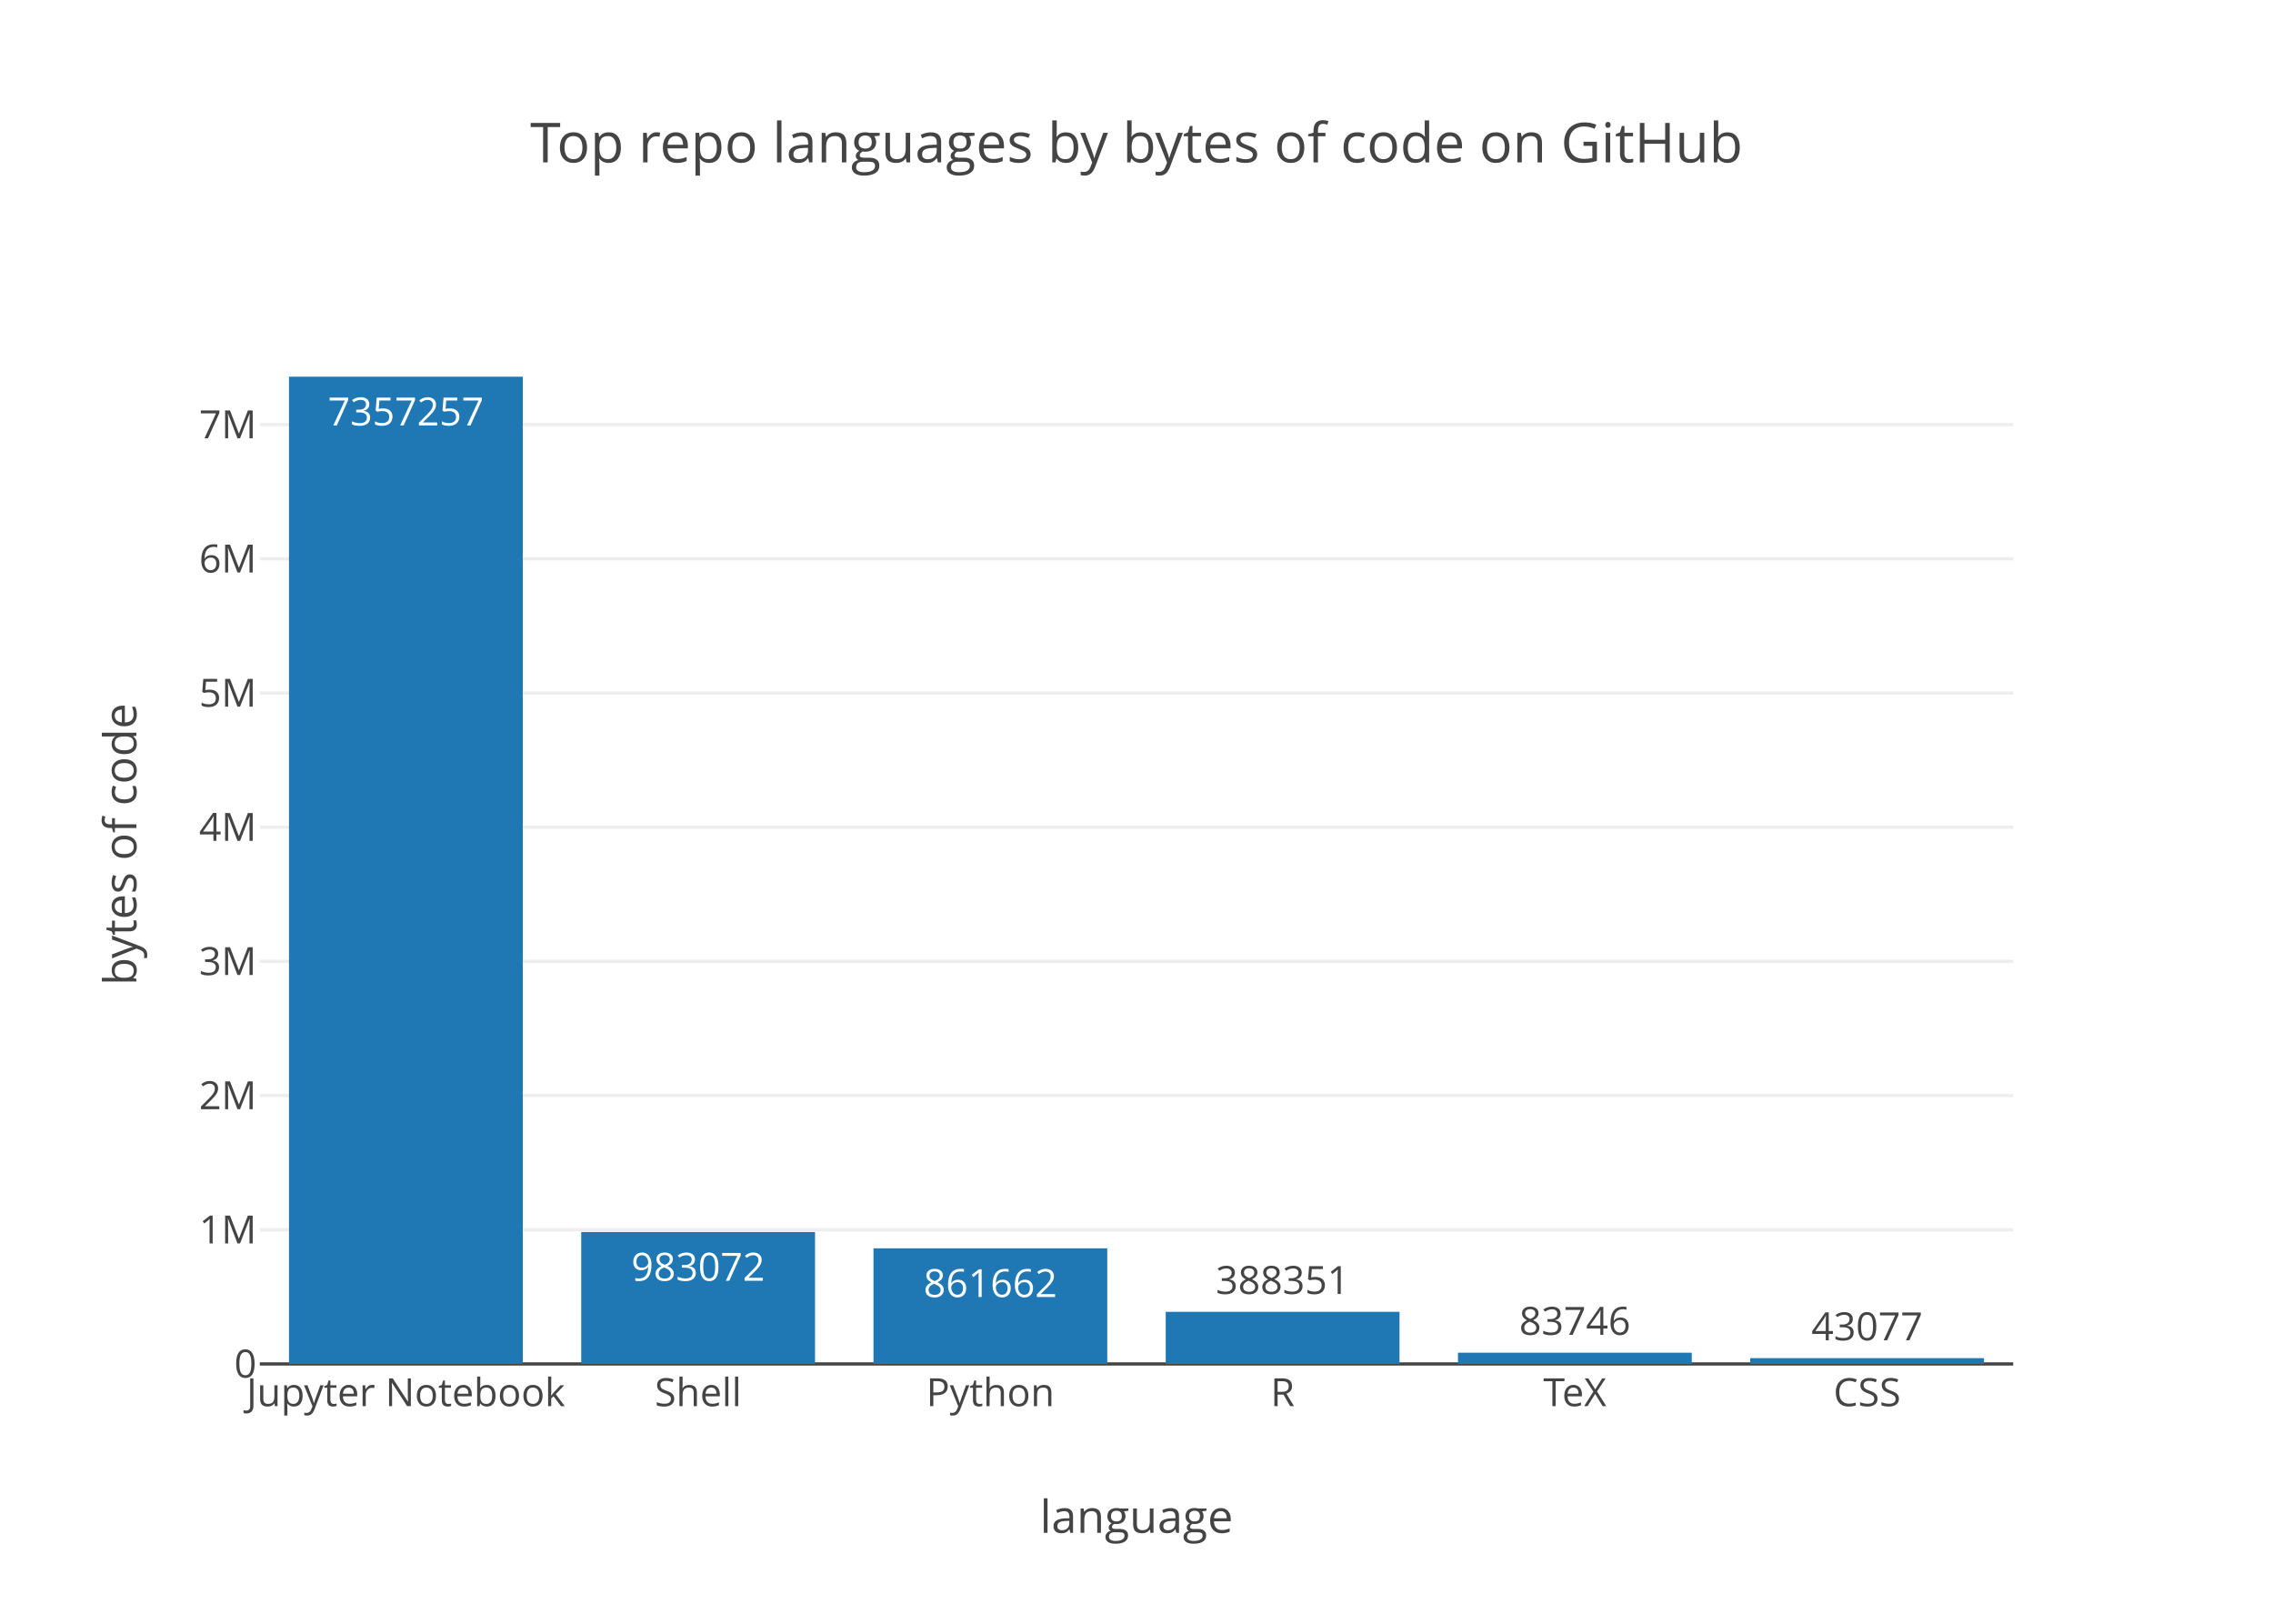
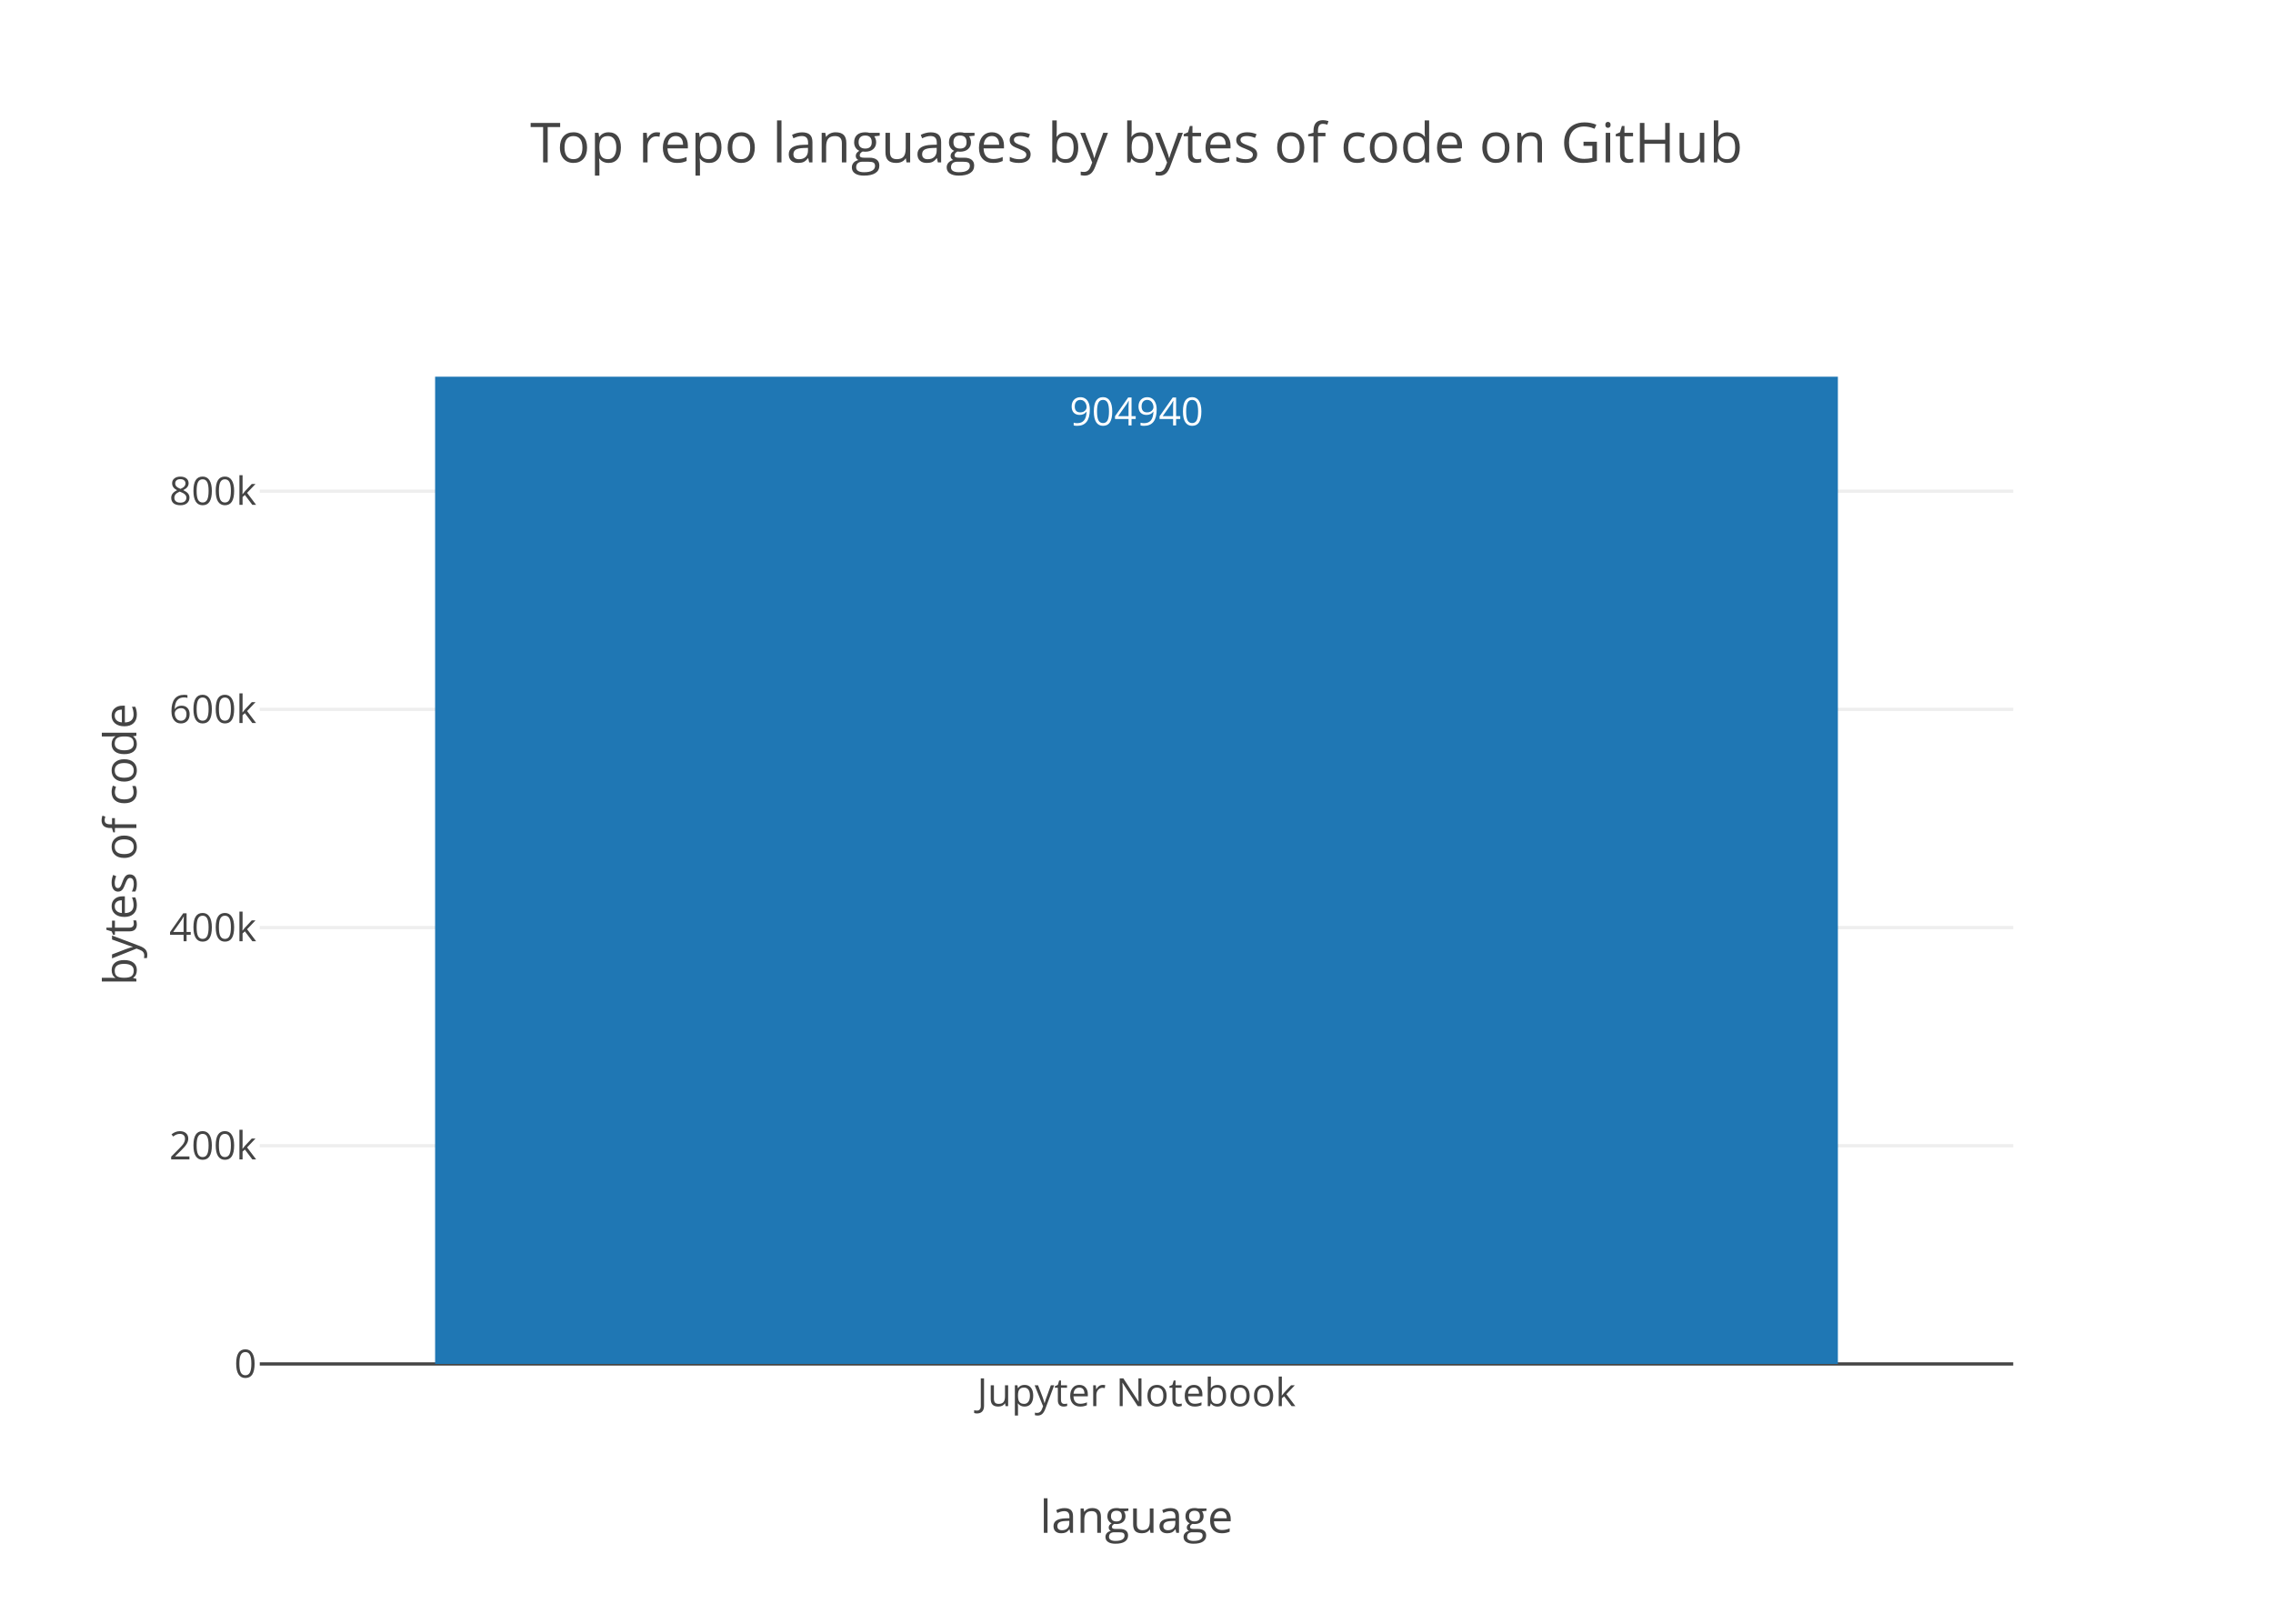
<svg xmlns="http://www.w3.org/2000/svg" class="main-svg" width="700" height="500" viewBox="0 0 700 500">
  <rect x="0" y="0" width="700" height="500" style="fill: rgb(255, 255, 255); fill-opacity: 1;" />
-   <defs id="defs-1fff60">
+   <defs id="defs-4fb2bf">
    <g class="clips">
-       <clipPath id="clip1fff60xyplot" class="plotclip">
+       <clipPath id="clip4fb2bfxyplot" class="plotclip">
        <rect width="540" height="320" />
      </clipPath>
-       <clipPath class="axesclip" id="clip1fff60x">
+       <clipPath class="axesclip" id="clip4fb2bfx">
        <rect x="80" y="0" width="540" height="500" />
      </clipPath>
-       <clipPath class="axesclip" id="clip1fff60y">
+       <clipPath class="axesclip" id="clip4fb2bfy">
        <rect x="0" y="100" width="700" height="320" />
      </clipPath>
-       <clipPath class="axesclip" id="clip1fff60xy">
+       <clipPath class="axesclip" id="clip4fb2bfxy">
        <rect x="80" y="100" width="540" height="320" />
      </clipPath>
    </g>
    <g class="gradients" />
  </defs>
  <g class="bglayer" />
  <g class="layer-below">
    <g class="imagelayer" />
    <g class="shapelayer" />
  </g>
  <g class="cartesianlayer">
    <g class="subplot xy">
      <g class="layer-subplot">
        <g class="shapelayer" />
        <g class="imagelayer" />
      </g>
      <g class="gridlayer">
        <g class="x" />
        <g class="y">
-           <path class="ygrid crisp" transform="translate(0,378.68)" d="M80,0h540" style="stroke: rgb(238, 238, 238); stroke-opacity: 1; stroke-width: 1px;" />
-           <path class="ygrid crisp" transform="translate(0,337.36)" d="M80,0h540" style="stroke: rgb(238, 238, 238); stroke-opacity: 1; stroke-width: 1px;" />
-           <path class="ygrid crisp" transform="translate(0,296.04)" d="M80,0h540" style="stroke: rgb(238, 238, 238); stroke-opacity: 1; stroke-width: 1px;" />
-           <path class="ygrid crisp" transform="translate(0,254.72)" d="M80,0h540" style="stroke: rgb(238, 238, 238); stroke-opacity: 1; stroke-width: 1px;" />
-           <path class="ygrid crisp" transform="translate(0,213.4)" d="M80,0h540" style="stroke: rgb(238, 238, 238); stroke-opacity: 1; stroke-width: 1px;" />
-           <path class="ygrid crisp" transform="translate(0,172.08)" d="M80,0h540" style="stroke: rgb(238, 238, 238); stroke-opacity: 1; stroke-width: 1px;" />
-           <path class="ygrid crisp" transform="translate(0,130.76)" d="M80,0h540" style="stroke: rgb(238, 238, 238); stroke-opacity: 1; stroke-width: 1px;" />
+           <path class="ygrid crisp" transform="translate(0,352.81)" d="M80,0h540" style="stroke: rgb(238, 238, 238); stroke-opacity: 1; stroke-width: 1px;" />
+           <path class="ygrid crisp" transform="translate(0,285.63)" d="M80,0h540" style="stroke: rgb(238, 238, 238); stroke-opacity: 1; stroke-width: 1px;" />
+           <path class="ygrid crisp" transform="translate(0,218.44)" d="M80,0h540" style="stroke: rgb(238, 238, 238); stroke-opacity: 1; stroke-width: 1px;" />
+           <path class="ygrid crisp" transform="translate(0,151.25)" d="M80,0h540" style="stroke: rgb(238, 238, 238); stroke-opacity: 1; stroke-width: 1px;" />
        </g>
      </g>
      <g class="zerolinelayer">
        <path class="yzl zl crisp" transform="translate(0,420)" d="M80,0h540" style="stroke: rgb(68, 68, 68); stroke-opacity: 1; stroke-width: 1px;" />
      </g>
      <path class="xlines-below" />
      <path class="ylines-below" />
      <g class="overlines-below" />
      <g class="xaxislayer-below" />
      <g class="yaxislayer-below" />
      <g class="overaxes-below" />
-       <g class="plot" transform="translate(80, 100)" clip-path="url('#clip1fff60xyplot')">
+       <g class="plot" transform="translate(80, 100)" clip-path="url('#clip4fb2bfxyplot')">
        <g class="barlayer mlayer">
          <g class="trace bars" style="opacity: 1;">
            <g class="points">
              <g class="point">
-                 <path d="M9,320V16H81V320Z" style="vector-effect: non-scaling-stroke; opacity: 1; stroke-width: 0px; fill: rgb(31, 119, 180); fill-opacity: 1;" />
-                 <text class="bartext bartext-inside" transform="translate(44.99219 31)" text-anchor="middle" data-notex="1" x="0" y="0" style="font-family: 'Open Sans', verdana, arial, sans-serif; font-size: 12px; fill: rgb(255, 255, 255); fill-opacity: 1; white-space: pre;">7357257</text>
-               </g>
-               <g class="point">
-                 <path d="M99,320V279.38H171V320Z" style="vector-effect: non-scaling-stroke; opacity: 1; stroke-width: 0px; fill: rgb(31, 119, 180); fill-opacity: 1;" />
-                 <text class="bartext bartext-inside" transform="translate(134.9922 294.38)" text-anchor="middle" data-notex="1" x="0" y="0" style="font-family: 'Open Sans', verdana, arial, sans-serif; font-size: 12px; fill: rgb(255, 255, 255); fill-opacity: 1; white-space: pre;">983072</text>
-               </g>
-               <g class="point">
-                 <path d="M189,320V284.4H261V320Z" style="vector-effect: non-scaling-stroke; opacity: 1; stroke-width: 0px; fill: rgb(31, 119, 180); fill-opacity: 1;" />
-                 <text class="bartext bartext-inside" transform="translate(224.9922 299.4)" text-anchor="middle" data-notex="1" x="0" y="0" style="font-family: 'Open Sans', verdana, arial, sans-serif; font-size: 12px; fill: rgb(255, 255, 255); fill-opacity: 1; white-space: pre;">861662</text>
-               </g>
-               <g class="point">
-                 <path d="M279,320V303.95H351V320Z" style="vector-effect: non-scaling-stroke; opacity: 1; stroke-width: 0px; fill: rgb(31, 119, 180); fill-opacity: 1;" />
-                 <text class="bartext bartext-outside" transform="translate(314.9922 298.45)" text-anchor="middle" data-notex="1" x="0" y="0" style="font-family: 'Open Sans', verdana, arial, sans-serif; font-size: 12px; fill: rgb(68, 68, 68); fill-opacity: 1; white-space: pre;">388351</text>
-               </g>
-               <g class="point">
-                 <path d="M369,320V316.54H441V320Z" style="vector-effect: non-scaling-stroke; opacity: 1; stroke-width: 0px; fill: rgb(31, 119, 180); fill-opacity: 1;" />
-                 <text class="bartext bartext-outside" transform="translate(404.9922 311.04)" text-anchor="middle" data-notex="1" x="0" y="0" style="font-family: 'Open Sans', verdana, arial, sans-serif; font-size: 12px; fill: rgb(68, 68, 68); fill-opacity: 1; white-space: pre;">83746</text>
-               </g>
-               <g class="point">
-                 <path d="M459,320V318.22H531V320Z" style="vector-effect: non-scaling-stroke; opacity: 1; stroke-width: 0px; fill: rgb(31, 119, 180); fill-opacity: 1;" />
-                 <text class="bartext bartext-outside" transform="translate(494.9922 312.72)" text-anchor="middle" data-notex="1" x="0" y="0" style="font-family: 'Open Sans', verdana, arial, sans-serif; font-size: 12px; fill: rgb(68, 68, 68); fill-opacity: 1; white-space: pre;">43077</text>
+                 <path d="M54,320V16H486V320Z" style="vector-effect: non-scaling-stroke; opacity: 1; stroke-width: 0px; fill: rgb(31, 119, 180); fill-opacity: 1;" />
+                 <text class="bartext bartext-inside" transform="translate(269.9922 31)" text-anchor="middle" data-notex="1" x="0" y="0" style="font-family: 'Open Sans', verdana, arial, sans-serif; font-size: 12px; fill: rgb(255, 255, 255); fill-opacity: 1; white-space: pre;">904940</text>
              </g>
            </g>
          </g>
        </g>
      </g>
      <g class="overplot" />
      <path class="xlines-above crisp" d="M0,0" style="fill: none;" />
      <path class="ylines-above crisp" d="M0,0" style="fill: none;" />
      <g class="overlines-above" />
      <g class="xaxislayer-above">
        <g class="xtick">
-           <text text-anchor="middle" x="0" y="433" transform="translate(125,0)" style="font-family: 'Open Sans', verdana, arial, sans-serif; font-size: 12px; fill: rgb(68, 68, 68); fill-opacity: 1; white-space: pre;">Jupyter Notebook</text>
-         </g>
-         <g class="xtick">
-           <text text-anchor="middle" x="0" y="433" transform="translate(215,0)" style="font-family: 'Open Sans', verdana, arial, sans-serif; font-size: 12px; fill: rgb(68, 68, 68); fill-opacity: 1; white-space: pre;">Shell</text>
-         </g>
-         <g class="xtick">
-           <text text-anchor="middle" x="0" y="433" transform="translate(305,0)" style="font-family: 'Open Sans', verdana, arial, sans-serif; font-size: 12px; fill: rgb(68, 68, 68); fill-opacity: 1; white-space: pre;">Python</text>
-         </g>
-         <g class="xtick">
-           <text text-anchor="middle" x="0" y="433" transform="translate(395,0)" style="font-family: 'Open Sans', verdana, arial, sans-serif; font-size: 12px; fill: rgb(68, 68, 68); fill-opacity: 1; white-space: pre;">R</text>
-         </g>
-         <g class="xtick">
-           <text text-anchor="middle" x="0" y="433" transform="translate(485,0)" style="font-family: 'Open Sans', verdana, arial, sans-serif; font-size: 12px; fill: rgb(68, 68, 68); fill-opacity: 1; white-space: pre;">TeX</text>
-         </g>
-         <g class="xtick">
-           <text text-anchor="middle" x="0" y="433" transform="translate(575,0)" style="font-family: 'Open Sans', verdana, arial, sans-serif; font-size: 12px; fill: rgb(68, 68, 68); fill-opacity: 1; white-space: pre;">CSS</text>
+           <text text-anchor="middle" x="0" y="433" transform="translate(350,0)" style="font-family: 'Open Sans', verdana, arial, sans-serif; font-size: 12px; fill: rgb(68, 68, 68); fill-opacity: 1; white-space: pre;">Jupyter Notebook</text>
        </g>
      </g>
      <g class="yaxislayer-above">
        <g class="ytick">
          <text text-anchor="end" x="79" y="4.2" transform="translate(0,420)" style="font-family: 'Open Sans', verdana, arial, sans-serif; font-size: 12px; fill: rgb(68, 68, 68); fill-opacity: 1; white-space: pre;">0</text>
        </g>
        <g class="ytick">
-           <text text-anchor="end" x="79" y="4.2" transform="translate(0,378.68)" style="font-family: 'Open Sans', verdana, arial, sans-serif; font-size: 12px; fill: rgb(68, 68, 68); fill-opacity: 1; white-space: pre;">1M</text>
+           <text text-anchor="end" x="79" y="4.2" transform="translate(0,352.81)" style="font-family: 'Open Sans', verdana, arial, sans-serif; font-size: 12px; fill: rgb(68, 68, 68); fill-opacity: 1; white-space: pre;">200k</text>
        </g>
        <g class="ytick">
-           <text text-anchor="end" x="79" y="4.2" transform="translate(0,337.36)" style="font-family: 'Open Sans', verdana, arial, sans-serif; font-size: 12px; fill: rgb(68, 68, 68); fill-opacity: 1; white-space: pre;">2M</text>
+           <text text-anchor="end" x="79" y="4.2" transform="translate(0,285.63)" style="font-family: 'Open Sans', verdana, arial, sans-serif; font-size: 12px; fill: rgb(68, 68, 68); fill-opacity: 1; white-space: pre;">400k</text>
        </g>
        <g class="ytick">
-           <text text-anchor="end" x="79" y="4.2" transform="translate(0,296.04)" style="font-family: 'Open Sans', verdana, arial, sans-serif; font-size: 12px; fill: rgb(68, 68, 68); fill-opacity: 1; white-space: pre;">3M</text>
+           <text text-anchor="end" x="79" y="4.2" transform="translate(0,218.44)" style="font-family: 'Open Sans', verdana, arial, sans-serif; font-size: 12px; fill: rgb(68, 68, 68); fill-opacity: 1; white-space: pre;">600k</text>
        </g>
        <g class="ytick">
-           <text text-anchor="end" x="79" y="4.2" transform="translate(0,254.72)" style="font-family: 'Open Sans', verdana, arial, sans-serif; font-size: 12px; fill: rgb(68, 68, 68); fill-opacity: 1; white-space: pre;">4M</text>
-         </g>
-         <g class="ytick">
-           <text text-anchor="end" x="79" y="4.2" transform="translate(0,213.4)" style="font-family: 'Open Sans', verdana, arial, sans-serif; font-size: 12px; fill: rgb(68, 68, 68); fill-opacity: 1; white-space: pre;">5M</text>
-         </g>
-         <g class="ytick">
-           <text text-anchor="end" x="79" y="4.2" transform="translate(0,172.08)" style="font-family: 'Open Sans', verdana, arial, sans-serif; font-size: 12px; fill: rgb(68, 68, 68); fill-opacity: 1; white-space: pre;">6M</text>
-         </g>
-         <g class="ytick">
-           <text text-anchor="end" x="79" y="4.2" transform="translate(0,130.76)" style="font-family: 'Open Sans', verdana, arial, sans-serif; font-size: 12px; fill: rgb(68, 68, 68); fill-opacity: 1; white-space: pre;">7M</text>
+           <text text-anchor="end" x="79" y="4.2" transform="translate(0,151.25)" style="font-family: 'Open Sans', verdana, arial, sans-serif; font-size: 12px; fill: rgb(68, 68, 68); fill-opacity: 1; white-space: pre;">800k</text>
        </g>
      </g>
      <g class="overaxes-above" />
    </g>
  </g>
  <g class="polarlayer" />
  <g class="ternarylayer" />
  <g class="geolayer" />
  <g class="pielayer" />
  <g class="sunburstlayer" />
  <g class="glimages" />
-   <defs id="topdefs-1fff60">
+   <defs id="topdefs-4fb2bf">
    <g class="clips" />
  </defs>
  <g class="layer-above">
    <g class="imagelayer" />
    <g class="shapelayer" />
  </g>
  <g class="infolayer">
    <g class="g-gtitle">
      <text class="gtitle" x="350" y="50" text-anchor="middle" dy="0em" style="font-family: 'Open Sans', verdana, arial, sans-serif; font-size: 17px; fill: rgb(68, 68, 68); opacity: 1; font-weight: normal; white-space: pre;">Top repo languages by bytes of code on GitHub</text>
    </g>
    <g class="g-xtitle">
      <text class="xtitle" x="350" y="472" text-anchor="middle" style="font-family: 'Open Sans', verdana, arial, sans-serif; font-size: 14px; fill: rgb(68, 68, 68); opacity: 1; font-weight: normal; white-space: pre;">language</text>
    </g>
    <g class="g-ytitle">
      <text class="ytitle" transform="rotate(-90,42,260)" x="42" y="260" text-anchor="middle" style="font-family: 'Open Sans', verdana, arial, sans-serif; font-size: 14px; fill: rgb(68, 68, 68); opacity: 1; font-weight: normal; white-space: pre;">bytes of code</text>
    </g>
  </g>
</svg>
